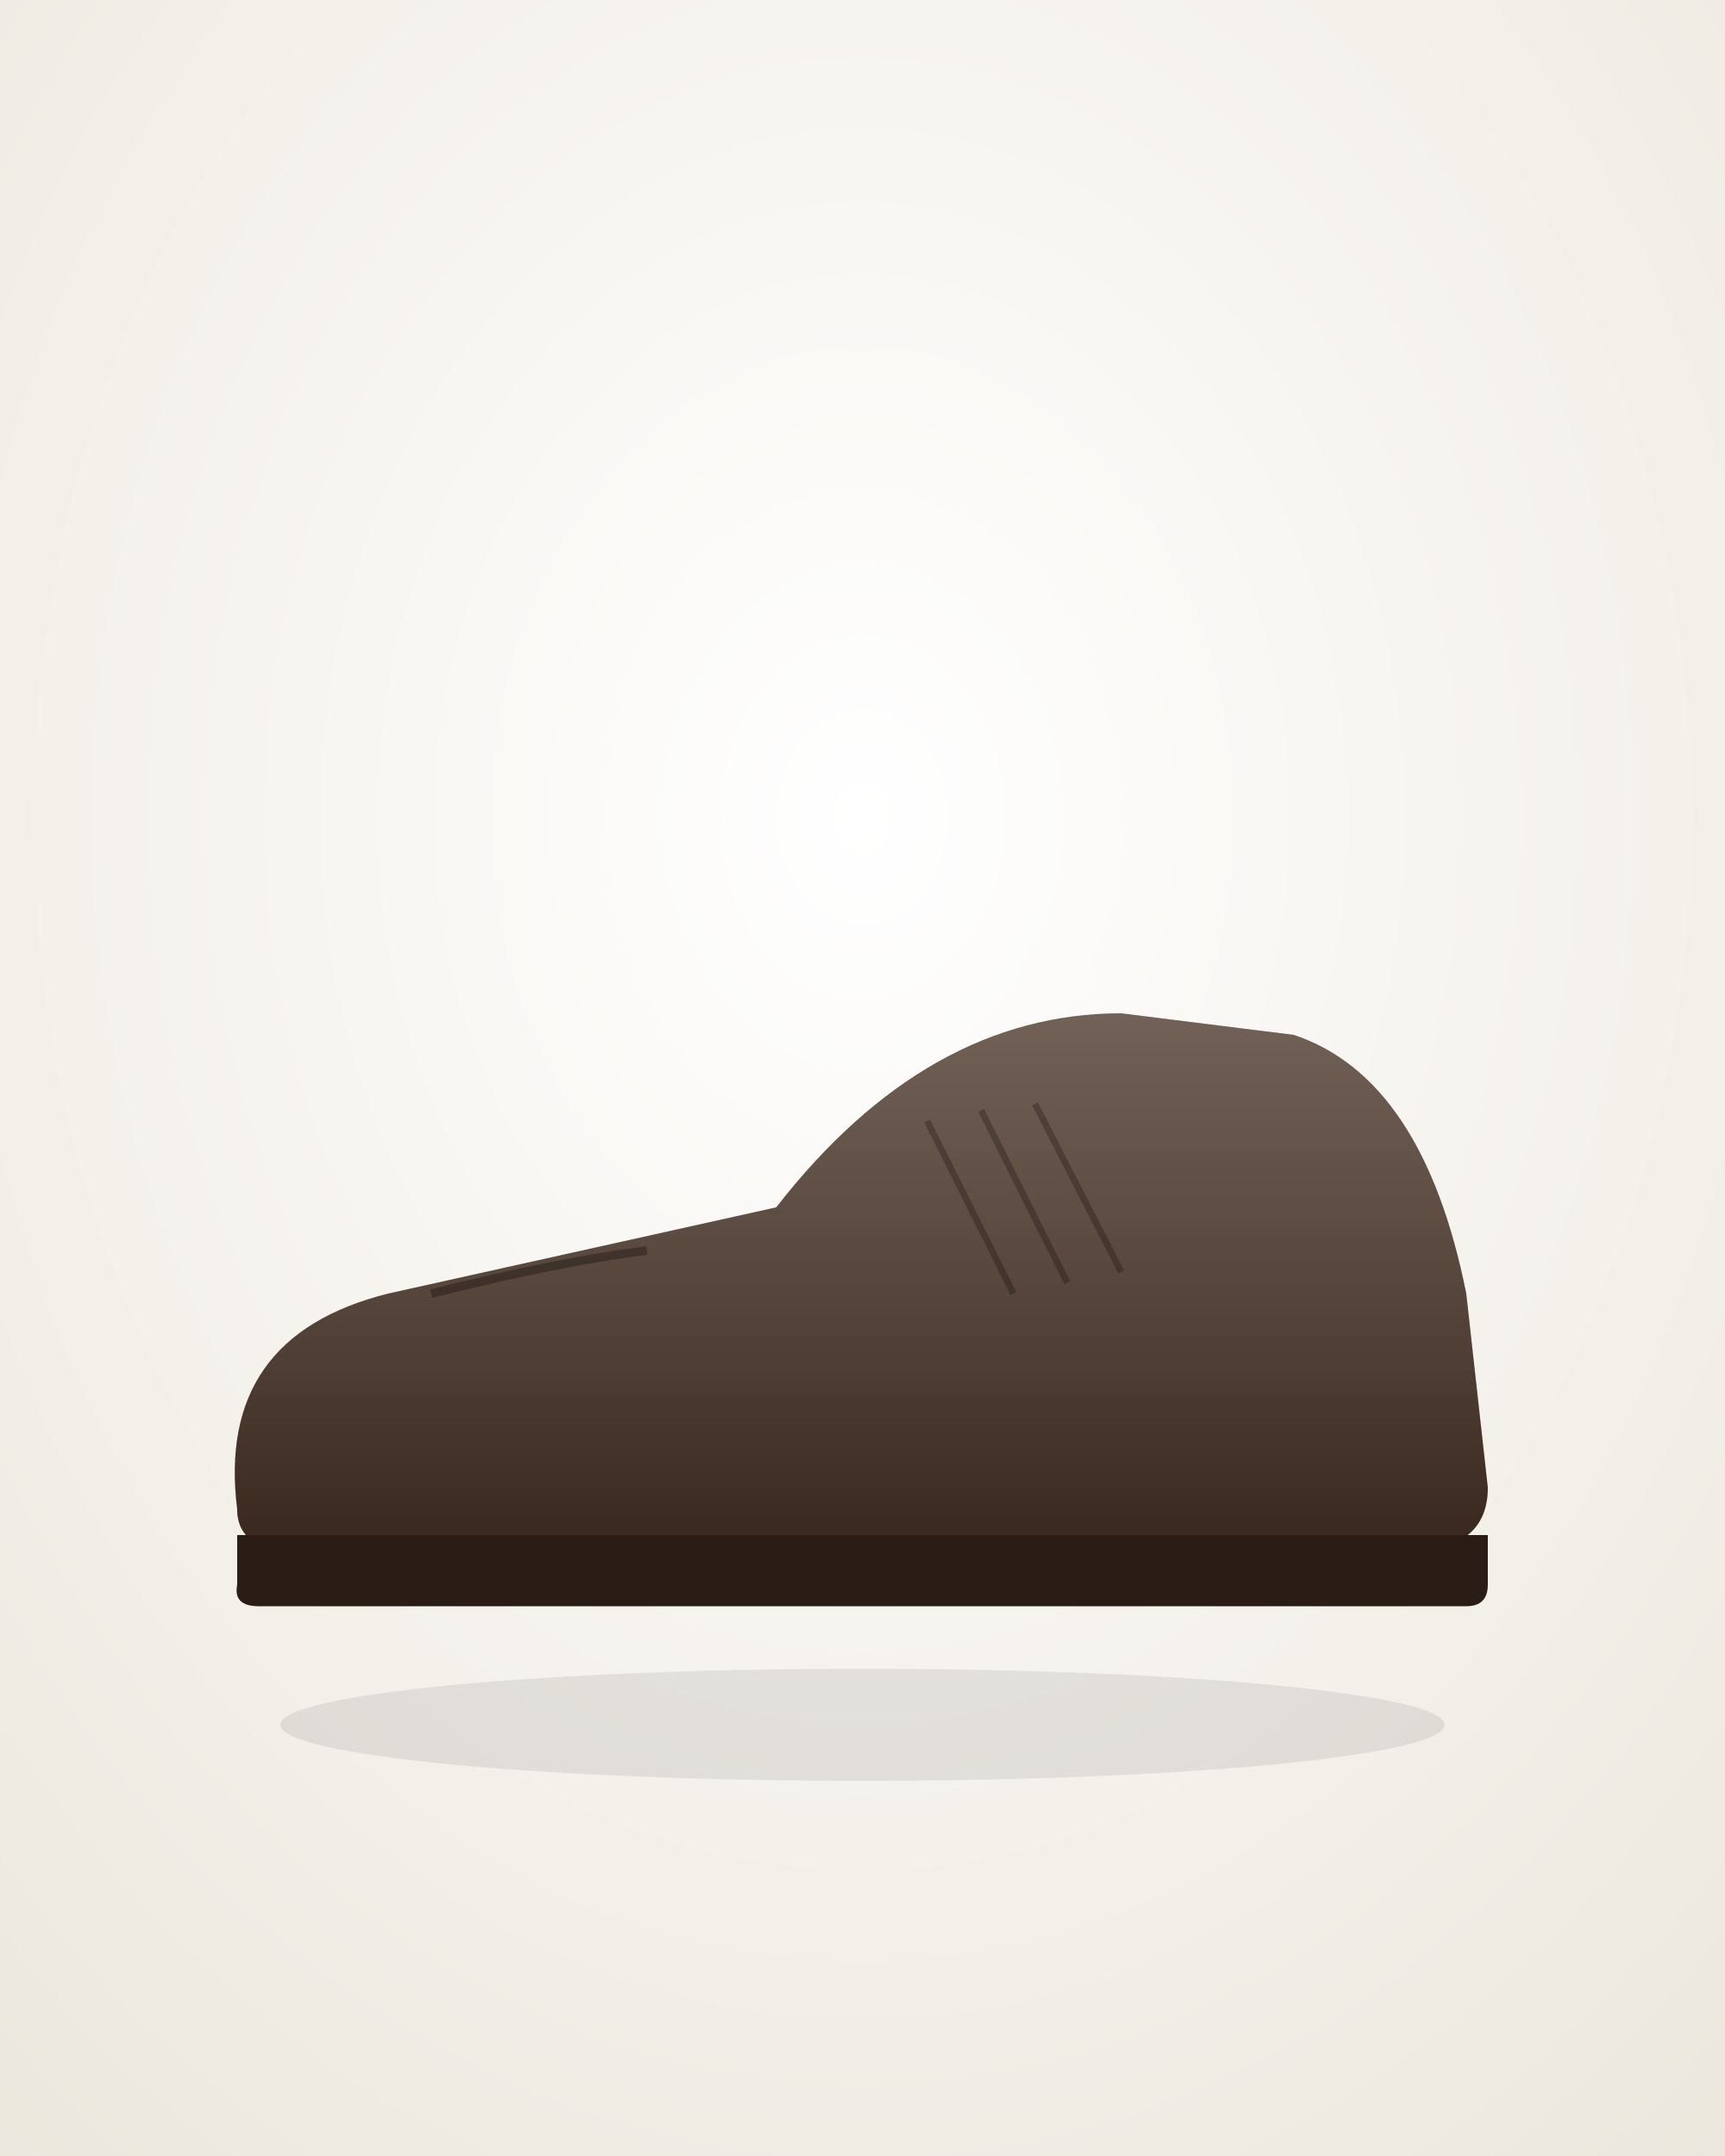
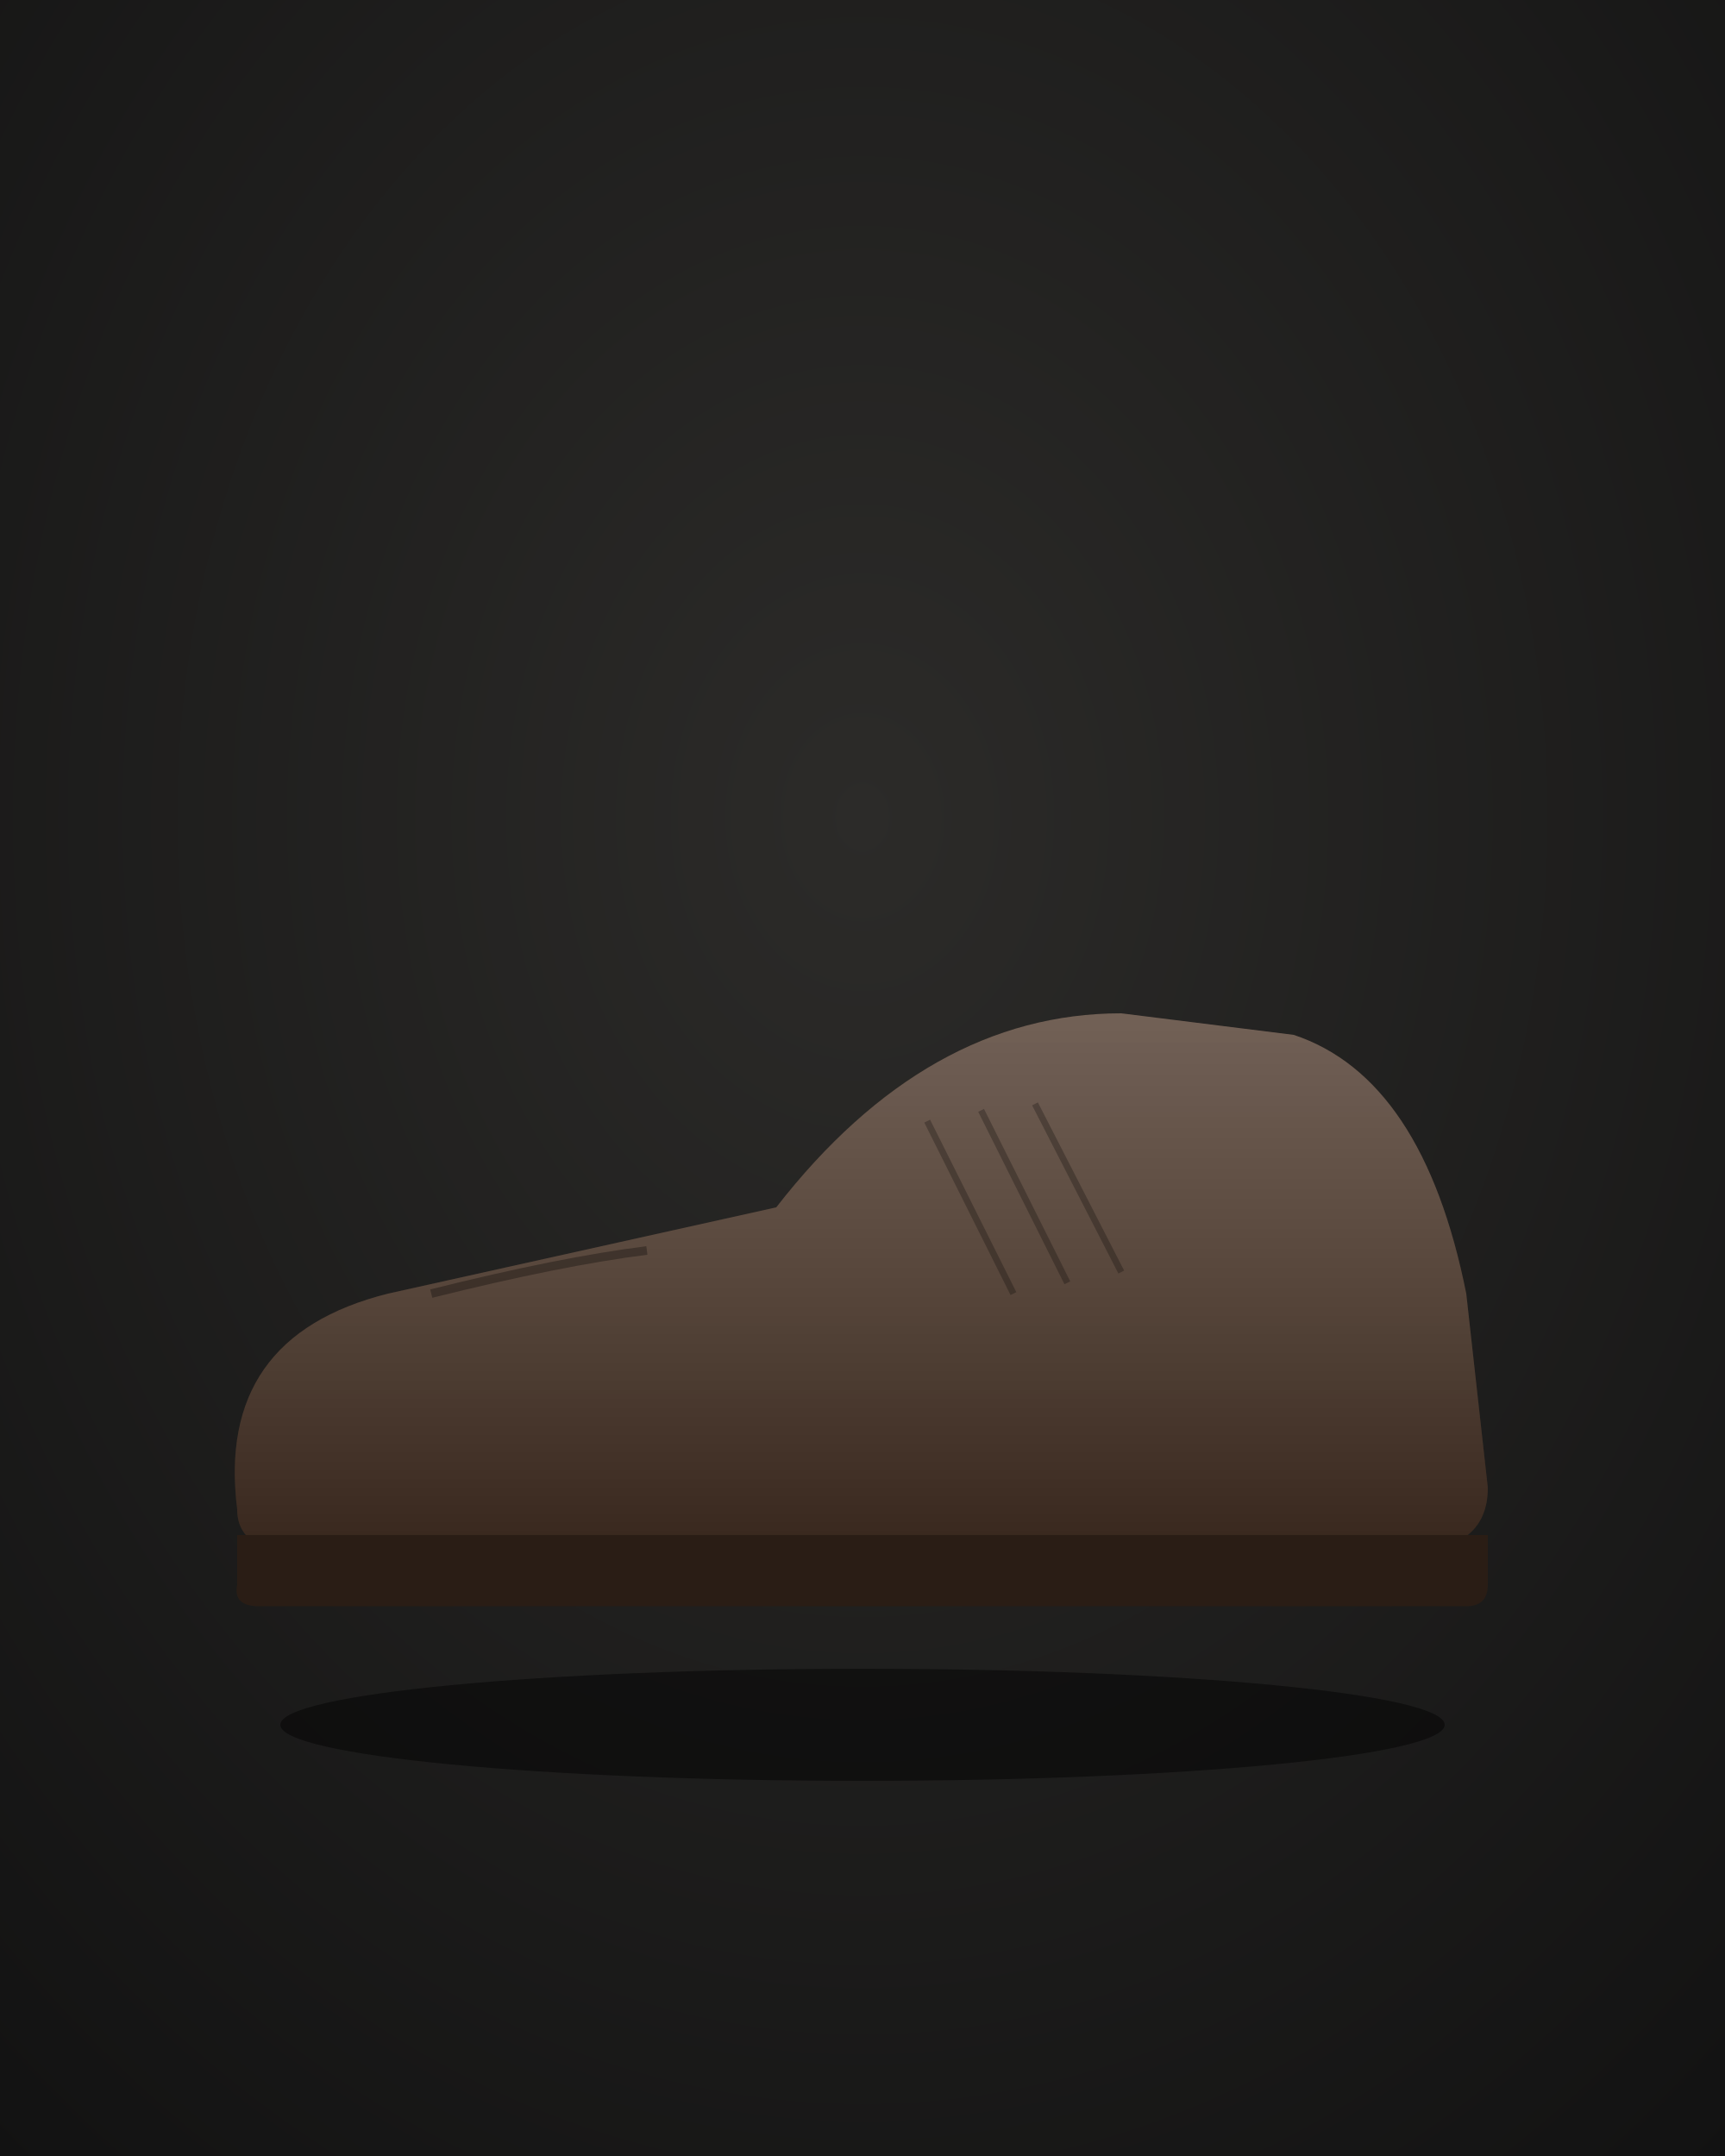
<svg xmlns="http://www.w3.org/2000/svg" viewBox="0 0 800 1000">
  <defs>
    <radialGradient id="bg" cx="0.5" cy="0.38" r="0.8">
-       <stop offset="0" stop-color="#ffffff" />
-       <stop offset="1" stop-color="#ece7dd" />
+       <stop offset="0" stop-color="#2c2b29" />
+       <stop offset="1" stop-color="#121212" />
    </radialGradient>
    <linearGradient id="sh" x1="0" y1="0" x2="0" y2="1">
      <stop offset="0" stop-color="#fff" stop-opacity="0.22" />
      <stop offset="1" stop-color="#000" stop-opacity="0.25" />
    </linearGradient>
  </defs>
  <rect width="800" height="1000" fill="url(#bg)" />
-   <ellipse cx="400" cy="800" rx="270" ry="26" fill="#000" opacity="0.08" />
+   <ellipse cx="400" cy="800" rx="270" ry="26" fill="#000" opacity="0.45" />
  <path d="M110 700 Q100 620 180 600 L360 560 Q430 470 520 470 L600 480 Q660 500 680 600 L690 690 Q690 720 650 720 L140 720 Q110 720 110 700 Z" fill="#4a3426" />
  <path d="M110 700 Q100 620 180 600 L360 560 Q430 470 520 470 L600 480 Q660 500 680 600 L690 690 Q690 720 650 720 L140 720 Q110 720 110 700 Z" fill="url(#sh)" />
  <path d="M110 712 L690 712 L690 735 Q690 745 680 745 L120 745 Q108 745 110 735 Z" fill="#2a1d15" />
  <path d="M200 600 Q260 585 300 580" stroke="#000" stroke-opacity="0.3" stroke-width="4" fill="none" />
  <path d="M430 520 L470 600 M455 515 L495 595 M480 512 L520 590" stroke="#000" stroke-opacity="0.25" stroke-width="3" />
</svg>
